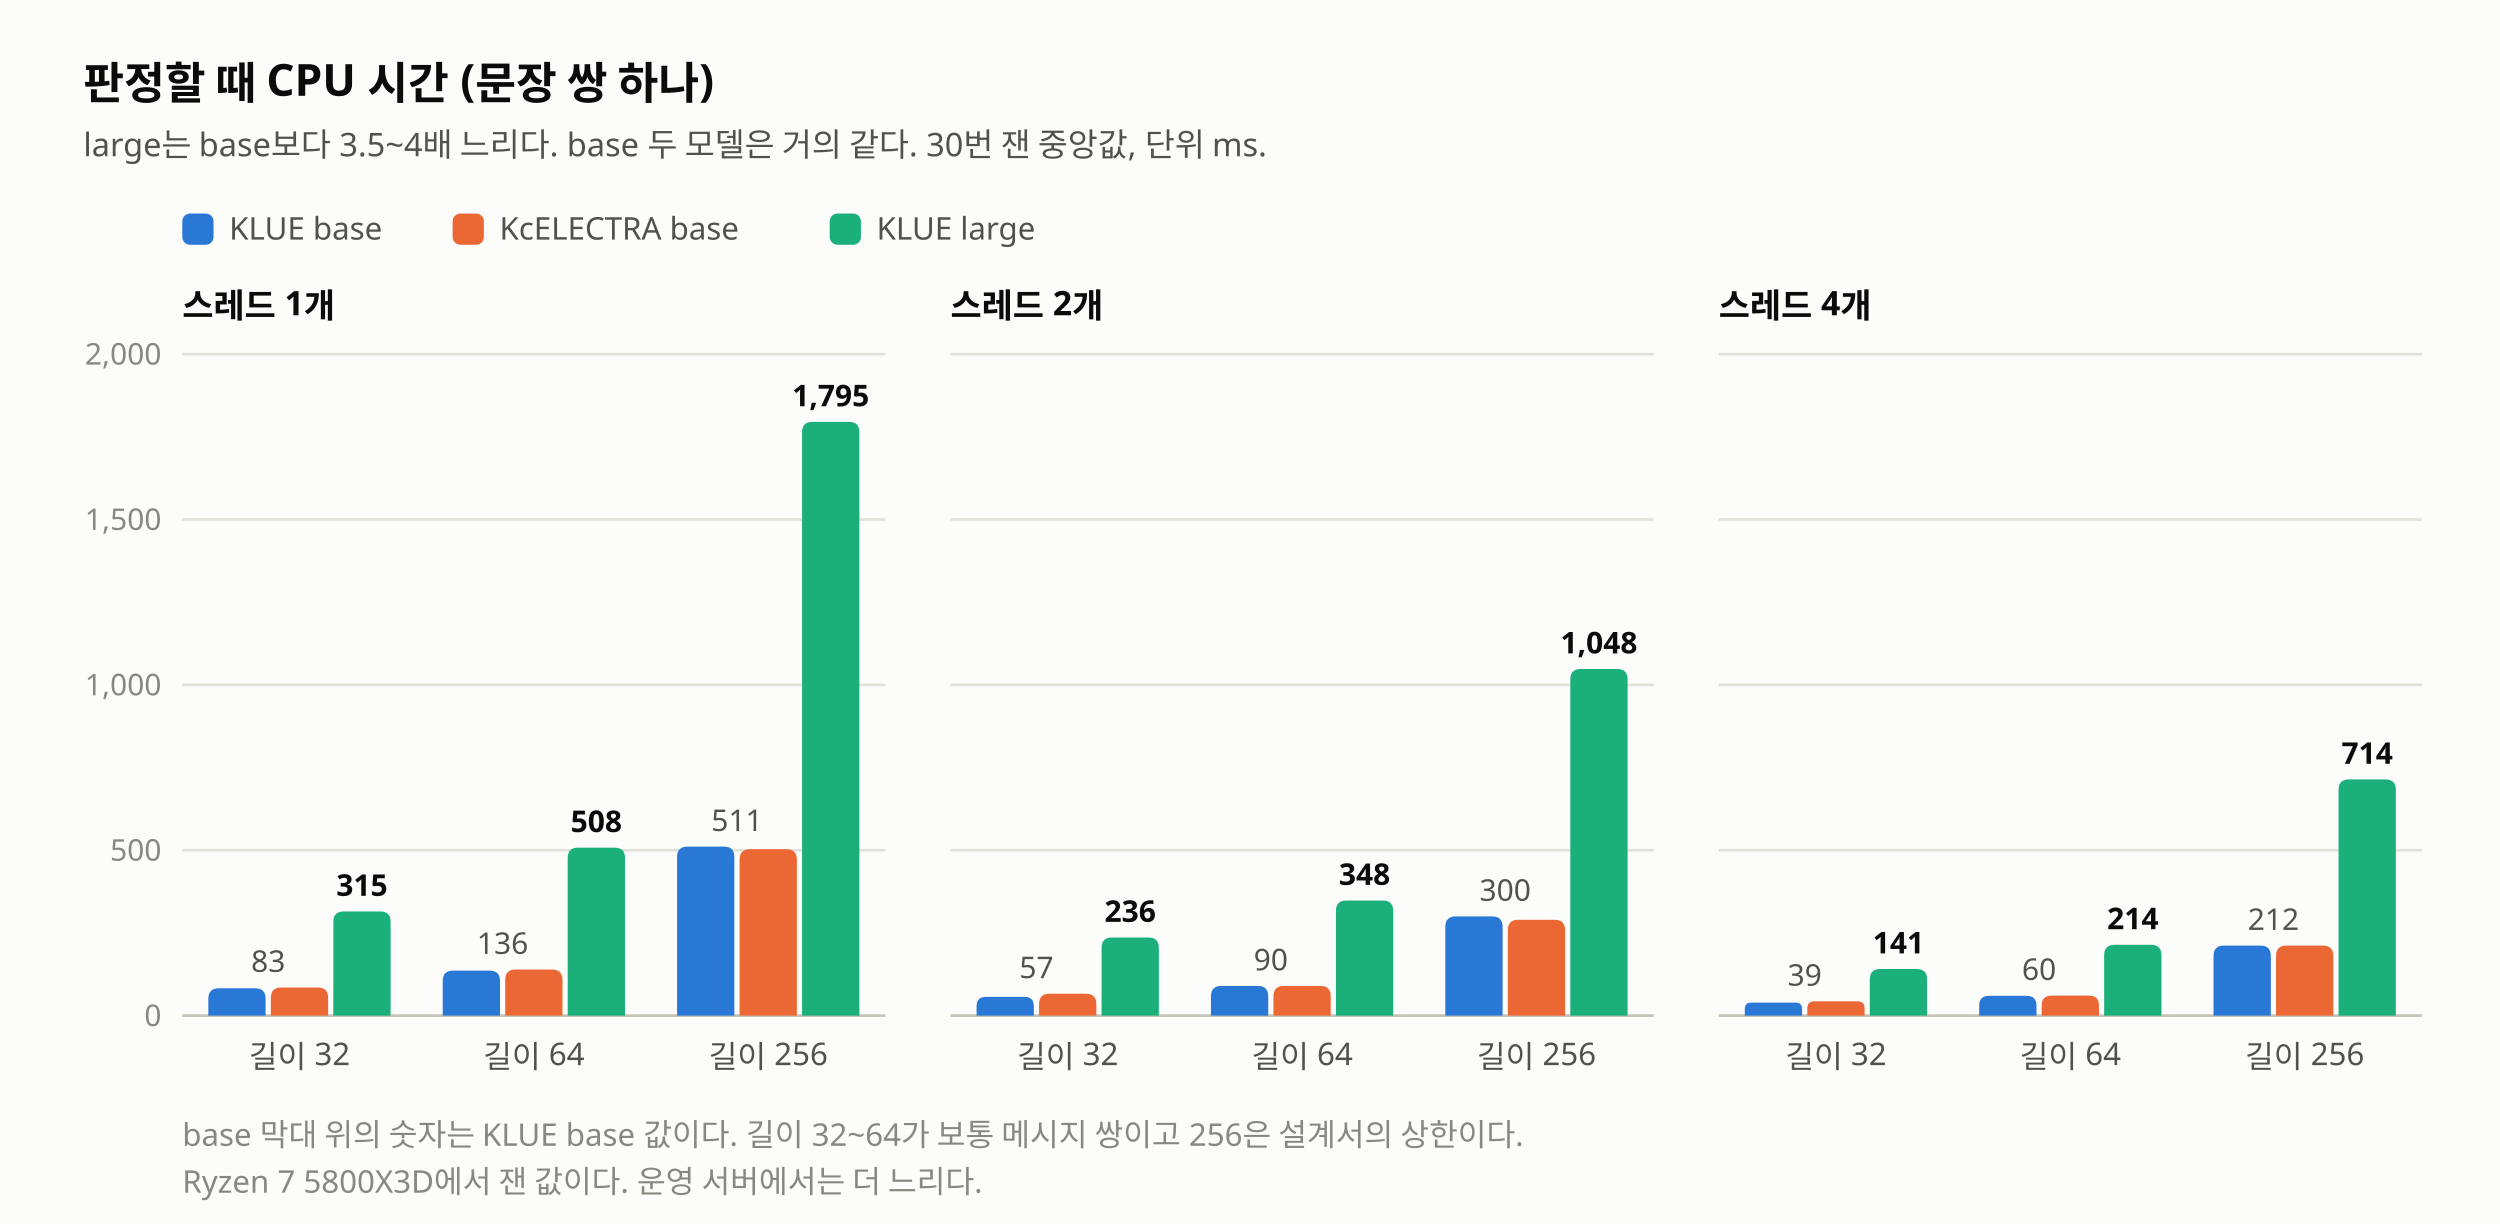
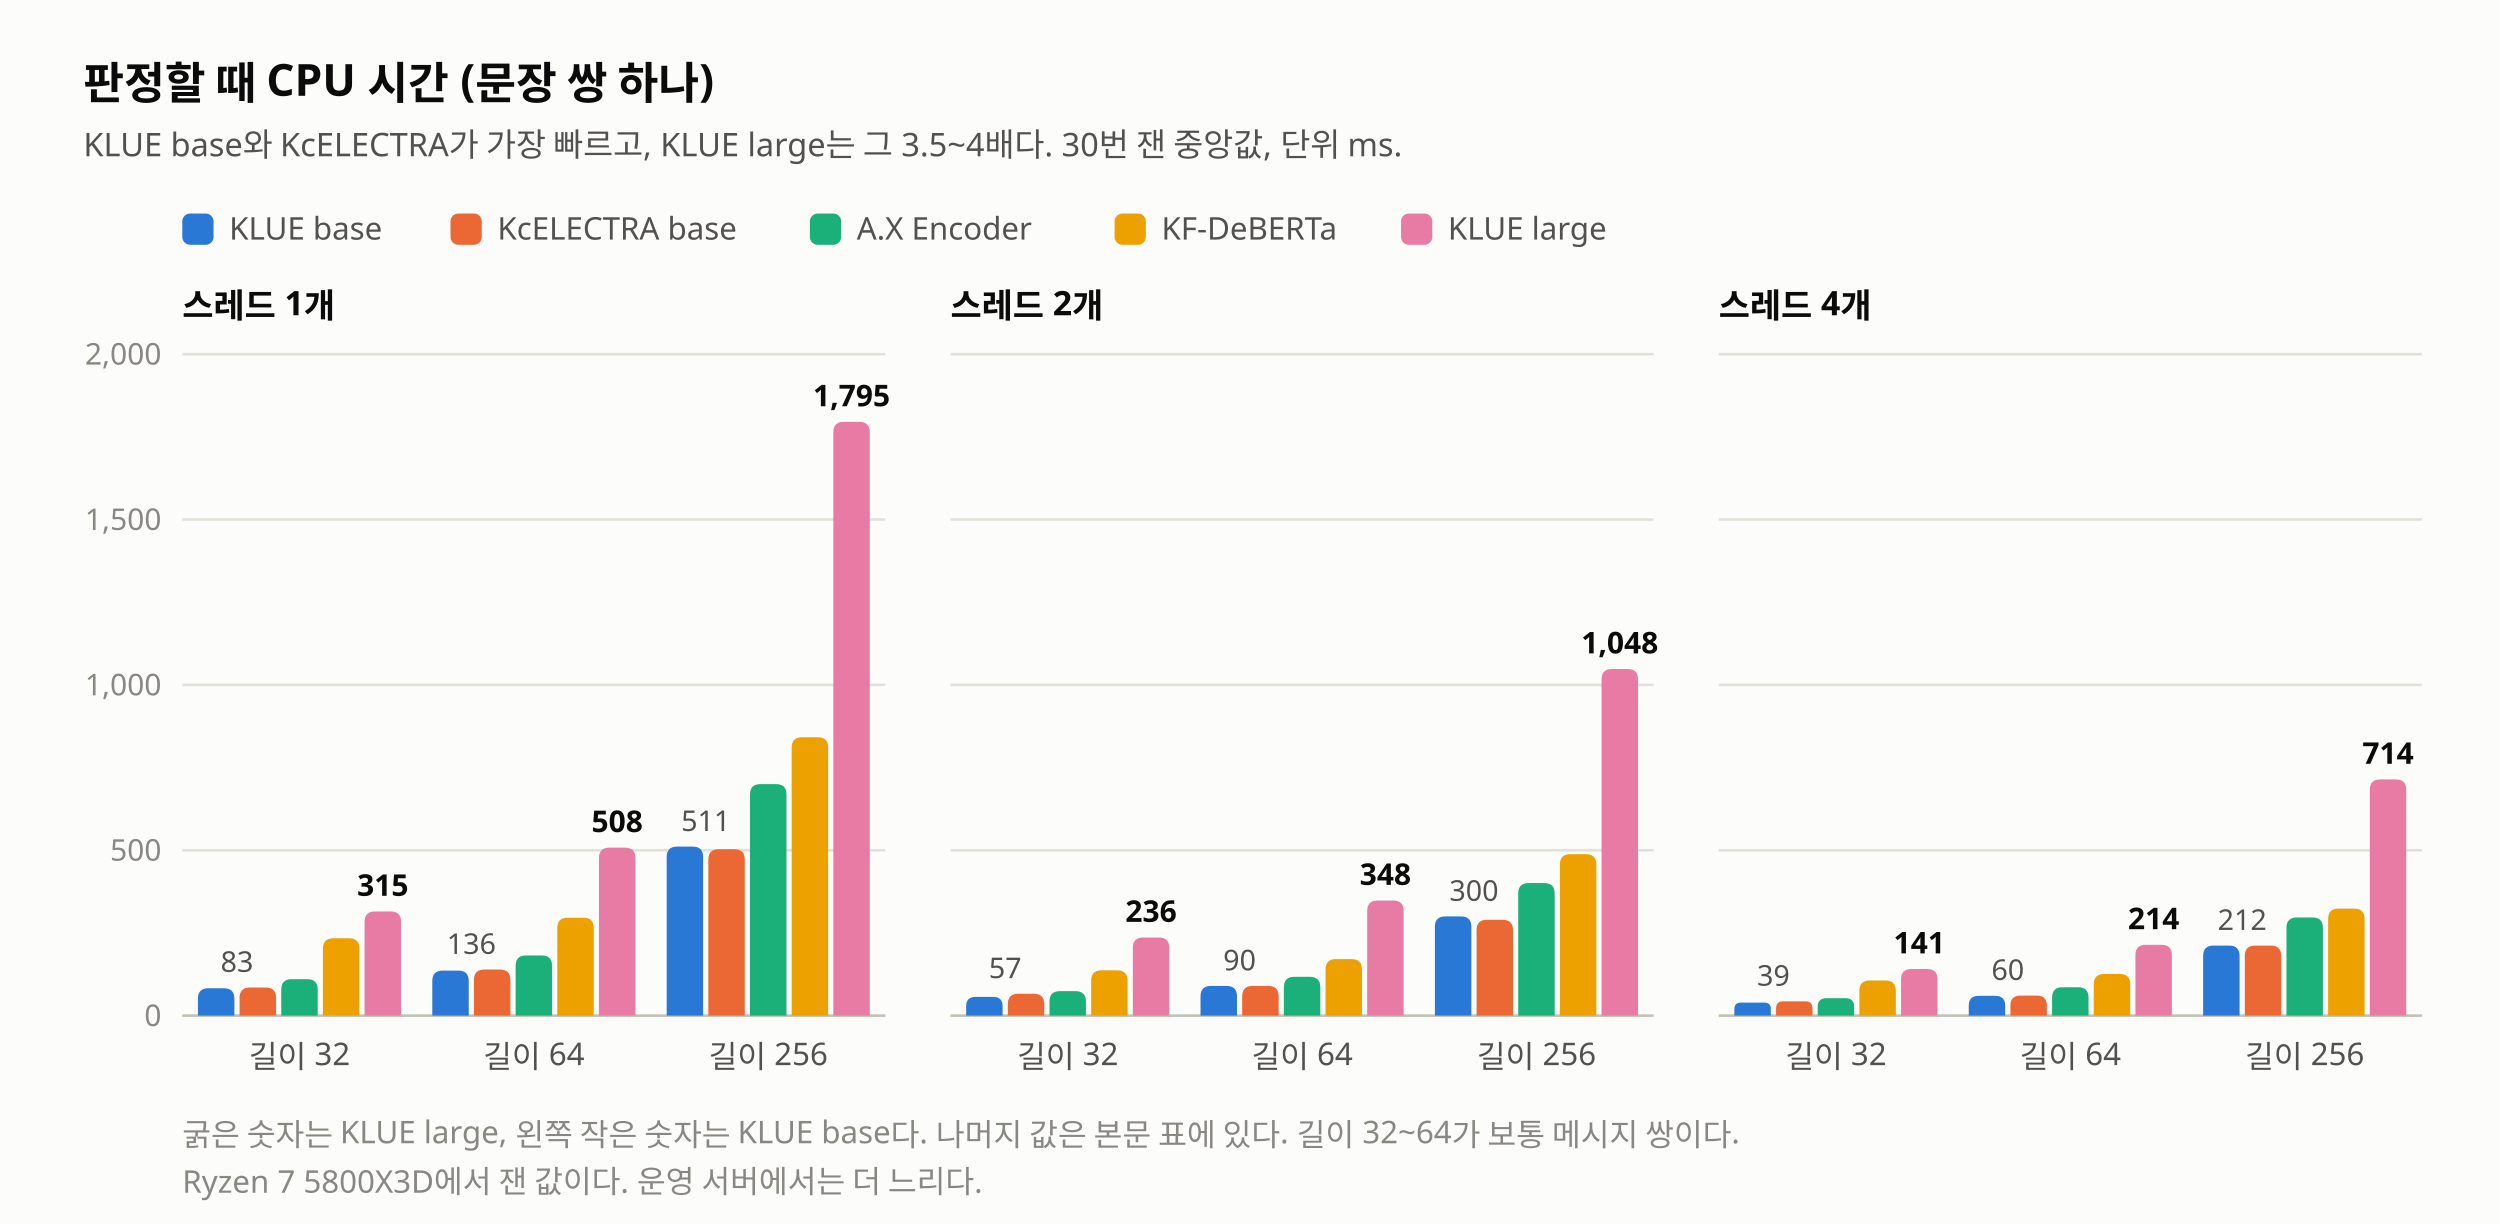
<svg xmlns="http://www.w3.org/2000/svg" viewBox="0 0 960 470" width="960" height="470" font-family="'Malgun Gothic','Apple SD Gothic Neo','Noto Sans KR',system-ui,sans-serif">
  <rect width="960" height="470" fill="#fcfcfb" />
  <text x="32.0" y="38.0" font-size="17" fill="#0b0b0b" text-anchor="start" font-weight="700">판정할 때 CPU 시간 (문장 쌍 하나)</text>
-   <text x="32.0" y="60.0" font-size="12.5" fill="#52514e" text-anchor="start" font-weight="400">large는 base보다 3.5~4배 느리다. base 두 모델은 거의 같다. 30번 잰 중앙값, 단위 ms.</text>
+   <text x="32.0" y="60.0" font-size="12.5" fill="#52514e" text-anchor="start" font-weight="400">KLUE base와 KcELECTRA가 가장 빠르고, KLUE large는 그 3.5~4배다. 30번 잰 중앙값, 단위 ms.</text>
  <rect x="70" y="82" width="12" height="12" rx="3" fill="#2a78d6" />
  <text x="88.0" y="92.0" font-size="12" fill="#52514e" text-anchor="start" font-weight="400">KLUE base</text>
-   <rect x="173.8" y="82" width="12" height="12" rx="3" fill="#eb6834" />
-   <text x="191.8" y="92.0" font-size="12" fill="#52514e" text-anchor="start" font-weight="400">KcELECTRA base</text>
-   <rect x="318.6" y="82" width="12" height="12" rx="3" fill="#1baf7a" />
-   <text x="336.6" y="92.0" font-size="12" fill="#52514e" text-anchor="start" font-weight="400">KLUE large</text>
+   <rect x="173" y="82" width="12" height="12" rx="3" fill="#eb6834" />
+   <text x="191.0" y="92.0" font-size="12" fill="#52514e" text-anchor="start" font-weight="400">KcELECTRA base</text>
+   <rect x="311" y="82" width="12" height="12" rx="3" fill="#1baf7a" />
+   <text x="329.0" y="92.0" font-size="12" fill="#52514e" text-anchor="start" font-weight="400">A.X Encoder</text>
+   <rect x="428" y="82" width="12" height="12" rx="3" fill="#eda100" />
+   <text x="446.0" y="92.0" font-size="12" fill="#52514e" text-anchor="start" font-weight="400">KF-DeBERTa</text>
+   <rect x="538" y="82" width="12" height="12" rx="3" fill="#e87ba4" />
+   <text x="556.0" y="92.0" font-size="12" fill="#52514e" text-anchor="start" font-weight="400">KLUE large</text>
  <text x="70.0" y="122.0" font-size="13" fill="#0b0b0b" text-anchor="start" font-weight="700">스레드 1개</text>
  <line x1="70" y1="390.0" x2="340" y2="390.0" stroke="#c3c2b7" />
  <text x="62.0" y="394.0" font-size="11.5" fill="#898781" text-anchor="end" font-weight="400">0</text>
  <line x1="70" y1="326.5" x2="340" y2="326.5" stroke="#e1e0d9" />
  <text x="62.0" y="330.5" font-size="11.5" fill="#898781" text-anchor="end" font-weight="400">500</text>
  <line x1="70" y1="263.0" x2="340" y2="263.0" stroke="#e1e0d9" />
  <text x="62.0" y="267.0" font-size="11.5" fill="#898781" text-anchor="end" font-weight="400">1,000</text>
  <line x1="70" y1="199.5" x2="340" y2="199.5" stroke="#e1e0d9" />
  <text x="62.0" y="203.5" font-size="11.5" fill="#898781" text-anchor="end" font-weight="400">1,500</text>
  <line x1="70" y1="136.0" x2="340" y2="136.0" stroke="#e1e0d9" />
  <text x="62.0" y="140.0" font-size="11.5" fill="#898781" text-anchor="end" font-weight="400">2,000</text>
-   <path d="M80.0,390.0 V383.5 Q80.0,379.5 84.0,379.5 H98.0 Q102.0,379.5 102.0,383.5 V390.0 Z" fill="#2a78d6" />
-   <path d="M104.0,390.0 V383.2 Q104.0,379.2 108.0,379.2 H122.0 Q126.0,379.2 126.0,383.2 V390.0 Z" fill="#eb6834" />
-   <path d="M128.0,390.0 V354.0 Q128.0,350.0 132.0,350.0 H146.0 Q150.0,350.0 150.0,354.0 V390.0 Z" fill="#1baf7a" />
-   <text x="139.0" y="344.0" font-size="11.5" fill="#0b0b0b" text-anchor="middle" font-weight="700">315</text>
-   <text x="103.0" y="373.2" font-size="11.5" fill="#52514e" text-anchor="middle" font-weight="400">83</text>
+   <path d="M76.0,390.0 V383.5 Q76.0,379.5 80.0,379.5 H86.0 Q90.0,379.5 90.0,383.5 V390.0 Z" fill="#2a78d6" />
+   <path d="M92.0,390.0 V383.2 Q92.0,379.2 96.0,379.2 H102.0 Q106.0,379.2 106.0,383.2 V390.0 Z" fill="#eb6834" />
+   <path d="M108.0,390.0 V380.0 Q108.0,376.0 112.0,376.0 H118.0 Q122.0,376.0 122.0,380.0 V390.0 Z" fill="#1baf7a" />
+   <path d="M124.0,390.0 V364.3 Q124.0,360.3 128.0,360.3 H134.0 Q138.0,360.3 138.0,364.3 V390.0 Z" fill="#eda100" />
+   <path d="M140.0,390.0 V354.0 Q140.0,350.0 144.0,350.0 H150.0 Q154.0,350.0 154.0,354.0 V390.0 Z" fill="#e87ba4" />
+   <text x="147.0" y="344.0" font-size="11.5" fill="#0b0b0b" text-anchor="middle" font-weight="700">315</text>
+   <text x="91.0" y="373.2" font-size="11" fill="#52514e" text-anchor="middle" font-weight="400">83</text>
  <text x="115.0" y="410.0" font-size="12" fill="#52514e" text-anchor="middle" font-weight="400">길이 32</text>
-   <path d="M170.0,390.0 V376.7 Q170.0,372.7 174.0,372.7 H188.0 Q192.0,372.7 192.0,376.7 V390.0 Z" fill="#2a78d6" />
-   <path d="M194.0,390.0 V376.3 Q194.0,372.3 198.0,372.3 H212.0 Q216.0,372.3 216.0,376.3 V390.0 Z" fill="#eb6834" />
-   <path d="M218.0,390.0 V329.5 Q218.0,325.5 222.0,325.5 H236.0 Q240.0,325.5 240.0,329.5 V390.0 Z" fill="#1baf7a" />
-   <text x="229.0" y="319.5" font-size="11.5" fill="#0b0b0b" text-anchor="middle" font-weight="700">508</text>
-   <text x="193.0" y="366.3" font-size="11.5" fill="#52514e" text-anchor="middle" font-weight="400">136</text>
+   <path d="M166.0,390.0 V376.7 Q166.0,372.7 170.0,372.7 H176.0 Q180.0,372.7 180.0,376.7 V390.0 Z" fill="#2a78d6" />
+   <path d="M182.0,390.0 V376.3 Q182.0,372.3 186.0,372.3 H192.0 Q196.0,372.3 196.0,376.3 V390.0 Z" fill="#eb6834" />
+   <path d="M198.0,390.0 V370.9 Q198.0,366.9 202.0,366.9 H208.0 Q212.0,366.9 212.0,370.9 V390.0 Z" fill="#1baf7a" />
+   <path d="M214.0,390.0 V356.4 Q214.0,352.4 218.0,352.4 H224.0 Q228.0,352.4 228.0,356.4 V390.0 Z" fill="#eda100" />
+   <path d="M230.0,390.0 V329.5 Q230.0,325.5 234.0,325.5 H240.0 Q244.0,325.5 244.0,329.5 V390.0 Z" fill="#e87ba4" />
+   <text x="237.0" y="319.5" font-size="11.5" fill="#0b0b0b" text-anchor="middle" font-weight="700">508</text>
+   <text x="181.0" y="366.3" font-size="11" fill="#52514e" text-anchor="middle" font-weight="400">136</text>
  <text x="205.0" y="410.0" font-size="12" fill="#52514e" text-anchor="middle" font-weight="400">길이 64</text>
-   <path d="M260.0,390.0 V329.1 Q260.0,325.1 264.0,325.1 H278.0 Q282.0,325.1 282.0,329.1 V390.0 Z" fill="#2a78d6" />
-   <path d="M284.0,390.0 V330.1 Q284.0,326.1 288.0,326.1 H302.0 Q306.0,326.1 306.0,330.1 V390.0 Z" fill="#eb6834" />
-   <path d="M308.0,390.0 V166.0 Q308.0,162.0 312.0,162.0 H326.0 Q330.0,162.0 330.0,166.0 V390.0 Z" fill="#1baf7a" />
-   <text x="319.0" y="156.0" font-size="11.5" fill="#0b0b0b" text-anchor="middle" font-weight="700">1,795</text>
-   <text x="283.0" y="319.1" font-size="11.5" fill="#52514e" text-anchor="middle" font-weight="400">511</text>
+   <path d="M256.0,390.0 V329.1 Q256.0,325.1 260.0,325.1 H266.0 Q270.0,325.1 270.0,329.1 V390.0 Z" fill="#2a78d6" />
+   <path d="M272.0,390.0 V330.1 Q272.0,326.1 276.0,326.1 H282.0 Q286.0,326.1 286.0,330.1 V390.0 Z" fill="#eb6834" />
+   <path d="M288.0,390.0 V305.1 Q288.0,301.1 292.0,301.1 H298.0 Q302.0,301.1 302.0,305.1 V390.0 Z" fill="#1baf7a" />
+   <path d="M304.0,390.0 V287.1 Q304.0,283.1 308.0,283.1 H314.0 Q318.0,283.1 318.0,287.1 V390.0 Z" fill="#eda100" />
+   <path d="M320.0,390.0 V166.0 Q320.0,162.0 324.0,162.0 H330.0 Q334.0,162.0 334.0,166.0 V390.0 Z" fill="#e87ba4" />
+   <text x="327.0" y="156.0" font-size="11.5" fill="#0b0b0b" text-anchor="middle" font-weight="700">1,795</text>
+   <text x="271.0" y="319.1" font-size="11" fill="#52514e" text-anchor="middle" font-weight="400">511</text>
  <text x="295.0" y="410.0" font-size="12" fill="#52514e" text-anchor="middle" font-weight="400">길이 256</text>
  <text x="365.0" y="122.0" font-size="13" fill="#0b0b0b" text-anchor="start" font-weight="700">스레드 2개</text>
  <line x1="365" y1="390.0" x2="635" y2="390.0" stroke="#c3c2b7" />
  <line x1="365" y1="326.5" x2="635" y2="326.5" stroke="#e1e0d9" />
  <line x1="365" y1="263.0" x2="635" y2="263.0" stroke="#e1e0d9" />
  <line x1="365" y1="199.5" x2="635" y2="199.5" stroke="#e1e0d9" />
  <line x1="365" y1="136.0" x2="635" y2="136.0" stroke="#e1e0d9" />
-   <path d="M375.0,390.0 V386.4 Q375.0,382.8 378.6,382.8 H393.4 Q397.0,382.8 397.0,386.4 V390.0 Z" fill="#2a78d6" />
-   <path d="M399.0,390.0 V385.6 Q399.0,381.6 403.0,381.6 H417.0 Q421.0,381.6 421.0,385.6 V390.0 Z" fill="#eb6834" />
-   <path d="M423.0,390.0 V364.0 Q423.0,360.0 427.0,360.0 H441.0 Q445.0,360.0 445.0,364.0 V390.0 Z" fill="#1baf7a" />
-   <text x="434.0" y="354.0" font-size="11.5" fill="#0b0b0b" text-anchor="middle" font-weight="700">236</text>
-   <text x="398.0" y="375.6" font-size="11.5" fill="#52514e" text-anchor="middle" font-weight="400">57</text>
+   <path d="M371.0,390.0 V386.4 Q371.0,382.8 374.6,382.8 H381.4 Q385.0,382.8 385.0,386.4 V390.0 Z" fill="#2a78d6" />
+   <path d="M387.0,390.0 V385.6 Q387.0,381.6 391.0,381.6 H397.0 Q401.0,381.6 401.0,385.6 V390.0 Z" fill="#eb6834" />
+   <path d="M403.0,390.0 V384.6 Q403.0,380.6 407.0,380.6 H413.0 Q417.0,380.6 417.0,384.6 V390.0 Z" fill="#1baf7a" />
+   <path d="M419.0,390.0 V376.6 Q419.0,372.6 423.0,372.6 H429.0 Q433.0,372.6 433.0,376.6 V390.0 Z" fill="#eda100" />
+   <path d="M435.0,390.0 V364.0 Q435.0,360.0 439.0,360.0 H445.0 Q449.0,360.0 449.0,364.0 V390.0 Z" fill="#e87ba4" />
+   <text x="442.0" y="354.0" font-size="11.5" fill="#0b0b0b" text-anchor="middle" font-weight="700">236</text>
+   <text x="386.0" y="375.6" font-size="11" fill="#52514e" text-anchor="middle" font-weight="400">57</text>
  <text x="410.0" y="410.0" font-size="12" fill="#52514e" text-anchor="middle" font-weight="400">길이 32</text>
-   <path d="M465.0,390.0 V382.6 Q465.0,378.6 469.0,378.6 H483.0 Q487.0,378.6 487.0,382.6 V390.0 Z" fill="#2a78d6" />
-   <path d="M489.0,390.0 V382.6 Q489.0,378.6 493.0,378.6 H507.0 Q511.0,378.6 511.0,382.6 V390.0 Z" fill="#eb6834" />
-   <path d="M513.0,390.0 V349.8 Q513.0,345.8 517.0,345.8 H531.0 Q535.0,345.8 535.0,349.8 V390.0 Z" fill="#1baf7a" />
-   <text x="524.0" y="339.8" font-size="11.5" fill="#0b0b0b" text-anchor="middle" font-weight="700">348</text>
-   <text x="488.0" y="372.6" font-size="11.5" fill="#52514e" text-anchor="middle" font-weight="400">90</text>
+   <path d="M461.0,390.0 V382.6 Q461.0,378.6 465.0,378.6 H471.0 Q475.0,378.6 475.0,382.6 V390.0 Z" fill="#2a78d6" />
+   <path d="M477.0,390.0 V382.6 Q477.0,378.6 481.0,378.6 H487.0 Q491.0,378.6 491.0,382.6 V390.0 Z" fill="#eb6834" />
+   <path d="M493.0,390.0 V379.1 Q493.0,375.1 497.0,375.1 H503.0 Q507.0,375.1 507.0,379.1 V390.0 Z" fill="#1baf7a" />
+   <path d="M509.0,390.0 V372.3 Q509.0,368.3 513.0,368.3 H519.0 Q523.0,368.3 523.0,372.3 V390.0 Z" fill="#eda100" />
+   <path d="M525.0,390.0 V349.8 Q525.0,345.8 529.0,345.8 H535.0 Q539.0,345.8 539.0,349.8 V390.0 Z" fill="#e87ba4" />
+   <text x="532.0" y="339.8" font-size="11.5" fill="#0b0b0b" text-anchor="middle" font-weight="700">348</text>
+   <text x="476.0" y="372.6" font-size="11" fill="#52514e" text-anchor="middle" font-weight="400">90</text>
  <text x="500.0" y="410.0" font-size="12" fill="#52514e" text-anchor="middle" font-weight="400">길이 64</text>
-   <path d="M555.0,390.0 V355.9 Q555.0,351.9 559.0,351.9 H573.0 Q577.0,351.9 577.0,355.9 V390.0 Z" fill="#2a78d6" />
-   <path d="M579.0,390.0 V357.2 Q579.0,353.2 583.0,353.2 H597.0 Q601.0,353.2 601.0,357.2 V390.0 Z" fill="#eb6834" />
-   <path d="M603.0,390.0 V260.9 Q603.0,256.9 607.0,256.9 H621.0 Q625.0,256.9 625.0,260.9 V390.0 Z" fill="#1baf7a" />
-   <text x="614.0" y="250.9" font-size="11.5" fill="#0b0b0b" text-anchor="middle" font-weight="700">1,048</text>
-   <text x="578.0" y="345.9" font-size="11.5" fill="#52514e" text-anchor="middle" font-weight="400">300</text>
+   <path d="M551.0,390.0 V355.9 Q551.0,351.9 555.0,351.9 H561.0 Q565.0,351.9 565.0,355.9 V390.0 Z" fill="#2a78d6" />
+   <path d="M567.0,390.0 V357.2 Q567.0,353.2 571.0,353.2 H577.0 Q581.0,353.2 581.0,357.2 V390.0 Z" fill="#eb6834" />
+   <path d="M583.0,390.0 V343.1 Q583.0,339.1 587.0,339.1 H593.0 Q597.0,339.1 597.0,343.1 V390.0 Z" fill="#1baf7a" />
+   <path d="M599.0,390.0 V332.0 Q599.0,328.0 603.0,328.0 H609.0 Q613.0,328.0 613.0,332.0 V390.0 Z" fill="#eda100" />
+   <path d="M615.0,390.0 V260.9 Q615.0,256.9 619.0,256.9 H625.0 Q629.0,256.9 629.0,260.9 V390.0 Z" fill="#e87ba4" />
+   <text x="622.0" y="250.9" font-size="11.5" fill="#0b0b0b" text-anchor="middle" font-weight="700">1,048</text>
+   <text x="566.0" y="345.9" font-size="11" fill="#52514e" text-anchor="middle" font-weight="400">300</text>
  <text x="590.0" y="410.0" font-size="12" fill="#52514e" text-anchor="middle" font-weight="400">길이 256</text>
  <text x="660.0" y="122.0" font-size="13" fill="#0b0b0b" text-anchor="start" font-weight="700">스레드 4개</text>
  <line x1="660" y1="390.0" x2="930" y2="390.0" stroke="#c3c2b7" />
  <line x1="660" y1="326.5" x2="930" y2="326.5" stroke="#e1e0d9" />
  <line x1="660" y1="263.0" x2="930" y2="263.0" stroke="#e1e0d9" />
  <line x1="660" y1="199.5" x2="930" y2="199.5" stroke="#e1e0d9" />
  <line x1="660" y1="136.0" x2="930" y2="136.0" stroke="#e1e0d9" />
-   <path d="M670.0,390.0 V387.5 Q670.0,385.0 672.5,385.0 H689.5 Q692.0,385.0 692.0,387.5 V390.0 Z" fill="#2a78d6" />
-   <path d="M694.0,390.0 V387.3 Q694.0,384.5 696.7,384.5 H713.3 Q716.0,384.5 716.0,387.3 V390.0 Z" fill="#eb6834" />
-   <path d="M718.0,390.0 V376.1 Q718.0,372.1 722.0,372.1 H736.0 Q740.0,372.1 740.0,376.1 V390.0 Z" fill="#1baf7a" />
-   <text x="729.0" y="366.1" font-size="11.5" fill="#0b0b0b" text-anchor="middle" font-weight="700">141</text>
-   <text x="693.0" y="378.5" font-size="11.5" fill="#52514e" text-anchor="middle" font-weight="400">39</text>
+   <path d="M666.0,390.0 V387.5 Q666.0,385.0 668.5,385.0 H677.5 Q680.0,385.0 680.0,387.5 V390.0 Z" fill="#2a78d6" />
+   <path d="M682.0,390.0 V387.3 Q682.0,384.5 684.7,384.5 H693.3 Q696.0,384.5 696.0,387.3 V390.0 Z" fill="#eb6834" />
+   <path d="M698.0,390.0 V386.6 Q698.0,383.3 701.4,383.3 H708.6 Q712.0,383.3 712.0,386.6 V390.0 Z" fill="#1baf7a" />
+   <path d="M714.0,390.0 V380.5 Q714.0,376.5 718.0,376.5 H724.0 Q728.0,376.5 728.0,380.5 V390.0 Z" fill="#eda100" />
+   <path d="M730.0,390.0 V376.1 Q730.0,372.1 734.0,372.1 H740.0 Q744.0,372.1 744.0,376.1 V390.0 Z" fill="#e87ba4" />
+   <text x="737.0" y="366.1" font-size="11.5" fill="#0b0b0b" text-anchor="middle" font-weight="700">141</text>
+   <text x="681.0" y="378.5" font-size="11" fill="#52514e" text-anchor="middle" font-weight="400">39</text>
  <text x="705.0" y="410.0" font-size="12" fill="#52514e" text-anchor="middle" font-weight="400">길이 32</text>
-   <path d="M760.0,390.0 V386.2 Q760.0,382.4 763.8,382.4 H778.2 Q782.0,382.4 782.0,386.2 V390.0 Z" fill="#2a78d6" />
-   <path d="M784.0,390.0 V386.1 Q784.0,382.3 787.9,382.3 H802.1 Q806.0,382.3 806.0,386.1 V390.0 Z" fill="#eb6834" />
-   <path d="M808.0,390.0 V366.8 Q808.0,362.8 812.0,362.8 H826.0 Q830.0,362.8 830.0,366.8 V390.0 Z" fill="#1baf7a" />
-   <text x="819.0" y="356.8" font-size="11.5" fill="#0b0b0b" text-anchor="middle" font-weight="700">214</text>
-   <text x="783.0" y="376.3" font-size="11.5" fill="#52514e" text-anchor="middle" font-weight="400">60</text>
+   <path d="M756.0,390.0 V386.2 Q756.0,382.4 759.8,382.4 H766.2 Q770.0,382.4 770.0,386.2 V390.0 Z" fill="#2a78d6" />
+   <path d="M772.0,390.0 V386.1 Q772.0,382.3 775.9,382.3 H782.1 Q786.0,382.3 786.0,386.1 V390.0 Z" fill="#eb6834" />
+   <path d="M788.0,390.0 V383.1 Q788.0,379.1 792.0,379.1 H798.0 Q802.0,379.1 802.0,383.1 V390.0 Z" fill="#1baf7a" />
+   <path d="M804.0,390.0 V378.0 Q804.0,374.0 808.0,374.0 H814.0 Q818.0,374.0 818.0,378.0 V390.0 Z" fill="#eda100" />
+   <path d="M820.0,390.0 V366.8 Q820.0,362.8 824.0,362.8 H830.0 Q834.0,362.8 834.0,366.8 V390.0 Z" fill="#e87ba4" />
+   <text x="827.0" y="356.8" font-size="11.5" fill="#0b0b0b" text-anchor="middle" font-weight="700">214</text>
+   <text x="771.0" y="376.3" font-size="11" fill="#52514e" text-anchor="middle" font-weight="400">60</text>
  <text x="795.0" y="410.0" font-size="12" fill="#52514e" text-anchor="middle" font-weight="400">길이 64</text>
-   <path d="M850.0,390.0 V367.1 Q850.0,363.1 854.0,363.1 H868.0 Q872.0,363.1 872.0,367.1 V390.0 Z" fill="#2a78d6" />
-   <path d="M874.0,390.0 V367.1 Q874.0,363.1 878.0,363.1 H892.0 Q896.0,363.1 896.0,367.1 V390.0 Z" fill="#eb6834" />
-   <path d="M898.0,390.0 V303.3 Q898.0,299.3 902.0,299.3 H916.0 Q920.0,299.3 920.0,303.3 V390.0 Z" fill="#1baf7a" />
-   <text x="909.0" y="293.3" font-size="11.5" fill="#0b0b0b" text-anchor="middle" font-weight="700">714</text>
-   <text x="873.0" y="357.1" font-size="11.5" fill="#52514e" text-anchor="middle" font-weight="400">212</text>
+   <path d="M846.0,390.0 V367.1 Q846.0,363.1 850.0,363.1 H856.0 Q860.0,363.1 860.0,367.1 V390.0 Z" fill="#2a78d6" />
+   <path d="M862.0,390.0 V367.1 Q862.0,363.1 866.0,363.1 H872.0 Q876.0,363.1 876.0,367.1 V390.0 Z" fill="#eb6834" />
+   <path d="M878.0,390.0 V356.3 Q878.0,352.3 882.0,352.3 H888.0 Q892.0,352.3 892.0,356.3 V390.0 Z" fill="#1baf7a" />
+   <path d="M894.0,390.0 V352.9 Q894.0,348.9 898.0,348.9 H904.0 Q908.0,348.9 908.0,352.9 V390.0 Z" fill="#eda100" />
+   <path d="M910.0,390.0 V303.3 Q910.0,299.3 914.0,299.3 H920.0 Q924.0,299.3 924.0,303.3 V390.0 Z" fill="#e87ba4" />
+   <text x="917.0" y="293.3" font-size="11.5" fill="#0b0b0b" text-anchor="middle" font-weight="700">714</text>
+   <text x="861.0" y="357.1" font-size="11" fill="#52514e" text-anchor="middle" font-weight="400">212</text>
  <text x="885.0" y="410.0" font-size="12" fill="#52514e" text-anchor="middle" font-weight="400">길이 256</text>
-   <text x="70.0" y="440.0" font-size="12" fill="#898781" text-anchor="start" font-weight="400">base 막대 위의 숫자는 KLUE base 값이다. 길이 32~64가 보통 메시지 쌍이고 256은 설계서의 상한이다.</text>
+   <text x="70.0" y="440.0" font-size="12" fill="#898781" text-anchor="start" font-weight="400">굵은 숫자는 KLUE large, 왼쪽 작은 숫자는 KLUE base다. 나머지 값은 본문 표에 있다. 길이 32~64가 보통 메시지 쌍이다.</text>
  <text x="70.0" y="458.0" font-size="12" fill="#898781" text-anchor="start" font-weight="400">Ryzen 7 5800X3D에서 잰 값이다. 운영 서버에서는 더 느리다.</text>
</svg>
